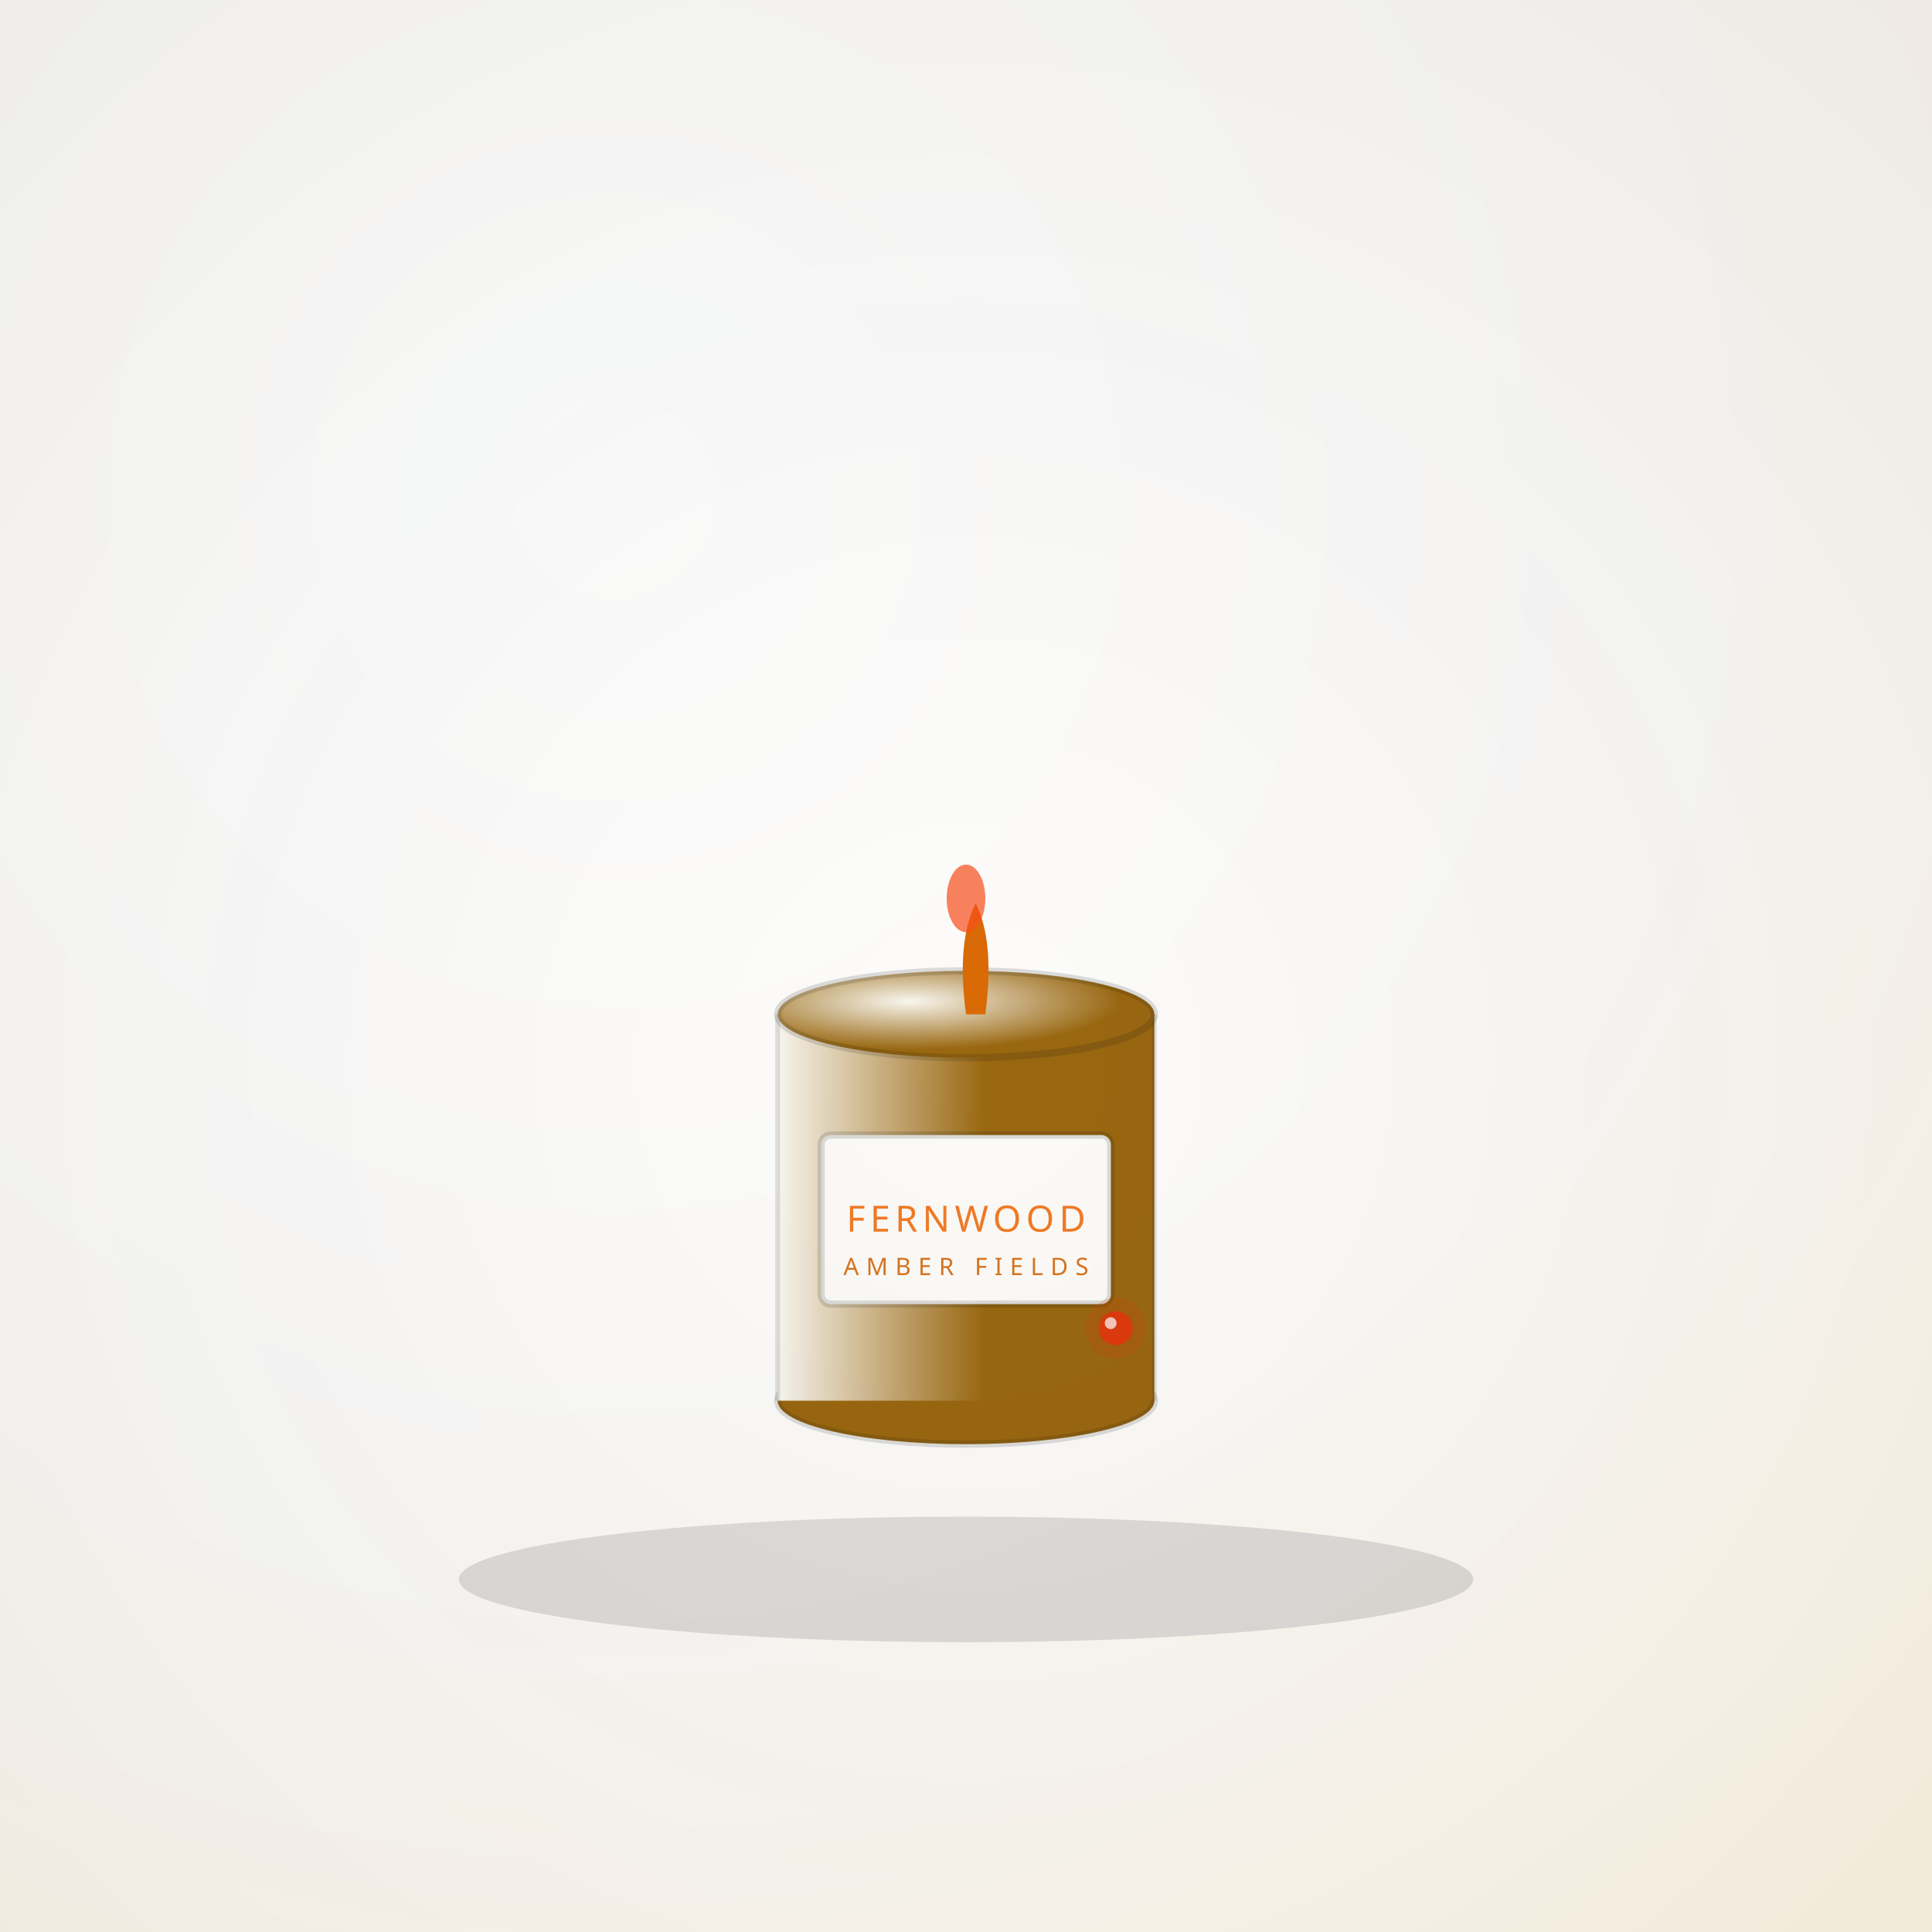
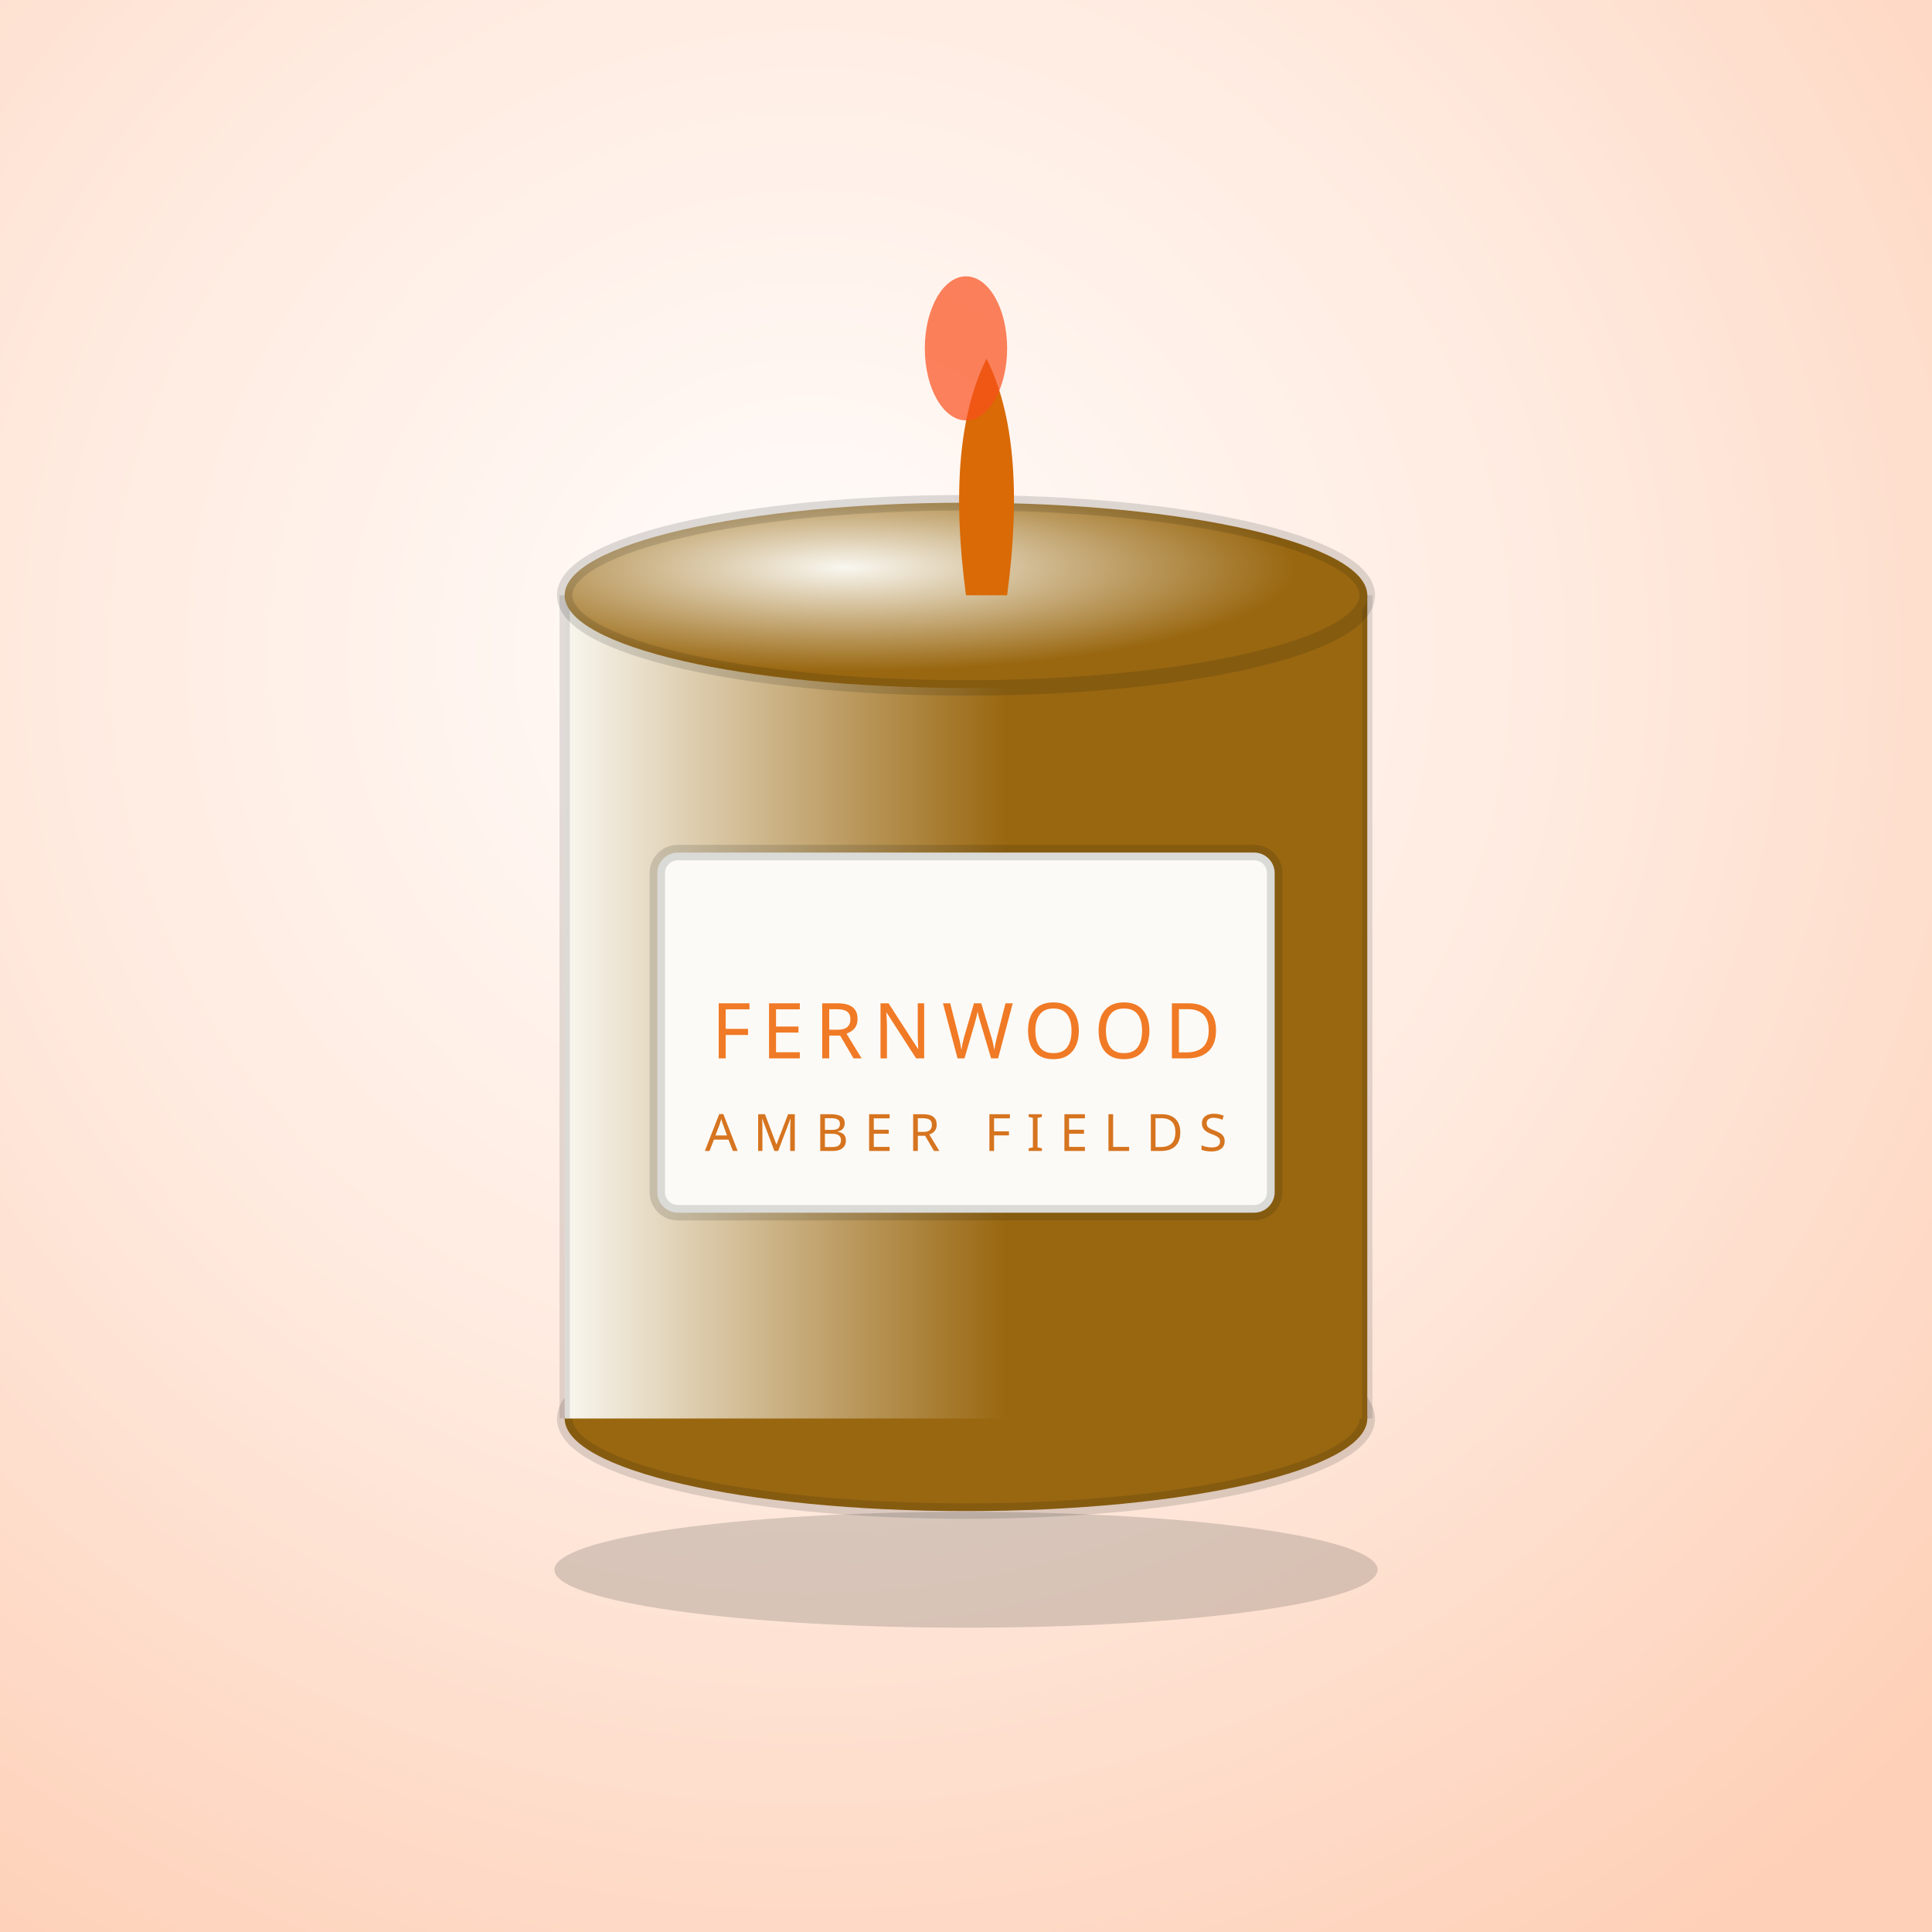
<svg xmlns="http://www.w3.org/2000/svg" viewBox="0 0 800 800" width="800" height="800">
  <defs>
-     <radialGradient id="wash75" cx="0.32" cy="0.26" r="0.95">
-       <stop offset="0" stop-color="#FFFFFF" stop-opacity="1" />
-       <stop offset="0.55" stop-color="#FBFAF8" stop-opacity="1" />
-       <stop offset="1" stop-color="#FEF6E6" stop-opacity="1" />
+     <radialGradient id="glow83" cx="0.42" cy="0.34" r="0.8">
+       <stop offset="0" stop-color="#FFFFFF" stop-opacity="0.95" />
+       <stop offset="0.5" stop-color="#FFFFFF" stop-opacity="0.55" />
+       <stop offset="1" stop-color="#FFFFFF" stop-opacity="0" />
    </radialGradient>
-     <radialGradient id="vig76" cx="0.5" cy="0.55" r="0.75">
-       <stop offset="0" stop-color="#0E1014" stop-opacity="0" />
-       <stop offset="1" stop-color="#0E1014" stop-opacity="0.06" />
-     </radialGradient>
-     <linearGradient id="cyl77" x1="0" y1="0" x2="1" y2="0">
+     <linearGradient id="cyl84" x1="0" y1="0" x2="1" y2="0">
      <stop offset="0" stop-color="#f9f7f0" stop-opacity="1" />
      <stop offset="0.55" stop-color="#996710" stop-opacity="1" />
      <stop offset="1" stop-color="#996710" stop-opacity="1" />
    </linearGradient>
-     <radialGradient id="cap78" cx="0.35" cy="0.35" r="0.8">
+     <radialGradient id="cap85" cx="0.35" cy="0.35" r="0.8">
      <stop offset="0" stop-color="#f9f7f0" stop-opacity="1" />
      <stop offset="0.7" stop-color="#996710" stop-opacity="1" />
      <stop offset="1" stop-color="#996710" stop-opacity="1" />
    </radialGradient>
  </defs>
-   <rect width="800" height="800" fill="#FBFAF8" />
-   <rect width="800" height="800" fill="url(#wash75)" />
-   <ellipse cx="400" cy="654" rx="210" ry="26" fill="#0E1014" opacity="0.13" filter="url(#blur79)" />
-   <ellipse cx="400" cy="580" rx="78" ry="18" fill="#996710" stroke="#0E1014" stroke-width="3" stroke-opacity="0.14" />
-   <rect x="322" y="420" width="156" height="160" rx="0" fill="url(#cyl77)" />
-   <line x1="322" y1="420" x2="322" y2="580" stroke="#0E1014" stroke-width="2" stroke-opacity="0.12" />
-   <line x1="478" y1="420" x2="478" y2="580" stroke="#0E1014" stroke-width="2" stroke-opacity="0.12" />
-   <ellipse cx="400" cy="420" rx="78" ry="18" fill="url(#cap78)" stroke="#0E1014" stroke-width="3" stroke-opacity="0.14" />
-   <rect x="340" y="470" width="120" height="70" rx="4" fill="#fcfaf7" stroke="#0E1014" stroke-width="3" stroke-opacity="0.14" />
-   <text x="400" y="510" text-anchor="middle" font-family="sans-serif" font-size="15" letter-spacing="2" fill="#f07a25">FERNWOOD</text>
-   <text x="400" y="528" text-anchor="middle" font-family="sans-serif" font-size="10" letter-spacing="3" fill="#d6741f">AMBER FIELDS</text>
-   <path d="M 400 420 q -4 -30 4 -46 q 8 16 4 46 z" fill="#da6a05" />
-   <ellipse cx="400" cy="372" rx="8" ry="14" fill="#F94E1B" opacity="0.7" />
-   <g>
-     <circle cx="462" cy="550" r="12.6" fill="#DC3A0C" opacity="0.18" />
-     <circle cx="462" cy="550" r="7" fill="#DC3A0C" />
-     <circle cx="459.9" cy="547.9" r="2.45" fill="#FFFFFF" opacity="0.7" />
+   <rect width="800" height="800" fill="#fed0b7" />
+   <rect width="800" height="800" fill="url(#glow83)" />
+   <ellipse cx="400" cy="650" rx="170.435" ry="24" fill="#0E1014" opacity="0.16" filter="url(#blur86)" />
+   <g transform="translate(-452.17,-648.26) scale(2.1304)">
+     <ellipse cx="400" cy="580" rx="78" ry="18" fill="#996710" stroke="#0E1014" stroke-width="3" stroke-opacity="0.14" />
+     <rect x="322" y="420" width="156" height="160" rx="0" fill="url(#cyl84)" />
+     <line x1="322" y1="420" x2="322" y2="580" stroke="#0E1014" stroke-width="2" stroke-opacity="0.12" />
+     <line x1="478" y1="420" x2="478" y2="580" stroke="#0E1014" stroke-width="2" stroke-opacity="0.12" />
+     <ellipse cx="400" cy="420" rx="78" ry="18" fill="url(#cap85)" stroke="#0E1014" stroke-width="3" stroke-opacity="0.14" />
+     <rect x="340" y="470" width="120" height="70" rx="4" fill="#fcfaf7" stroke="#0E1014" stroke-width="3" stroke-opacity="0.14" />
+     <text x="400" y="510" text-anchor="middle" font-family="sans-serif" font-size="15" letter-spacing="2" fill="#f07a25">FERNWOOD</text>
+     <text x="400" y="528" text-anchor="middle" font-family="sans-serif" font-size="10" letter-spacing="3" fill="#d6741f">AMBER FIELDS</text>
+     <path d="M 400 420 q -4 -30 4 -46 q 8 16 4 46 z" fill="#da6a05" />
+     <ellipse cx="400" cy="372" rx="8" ry="14" fill="#F94E1B" opacity="0.7" />
  </g>
-   <rect width="800" height="800" fill="url(#vig76)" />
</svg>
